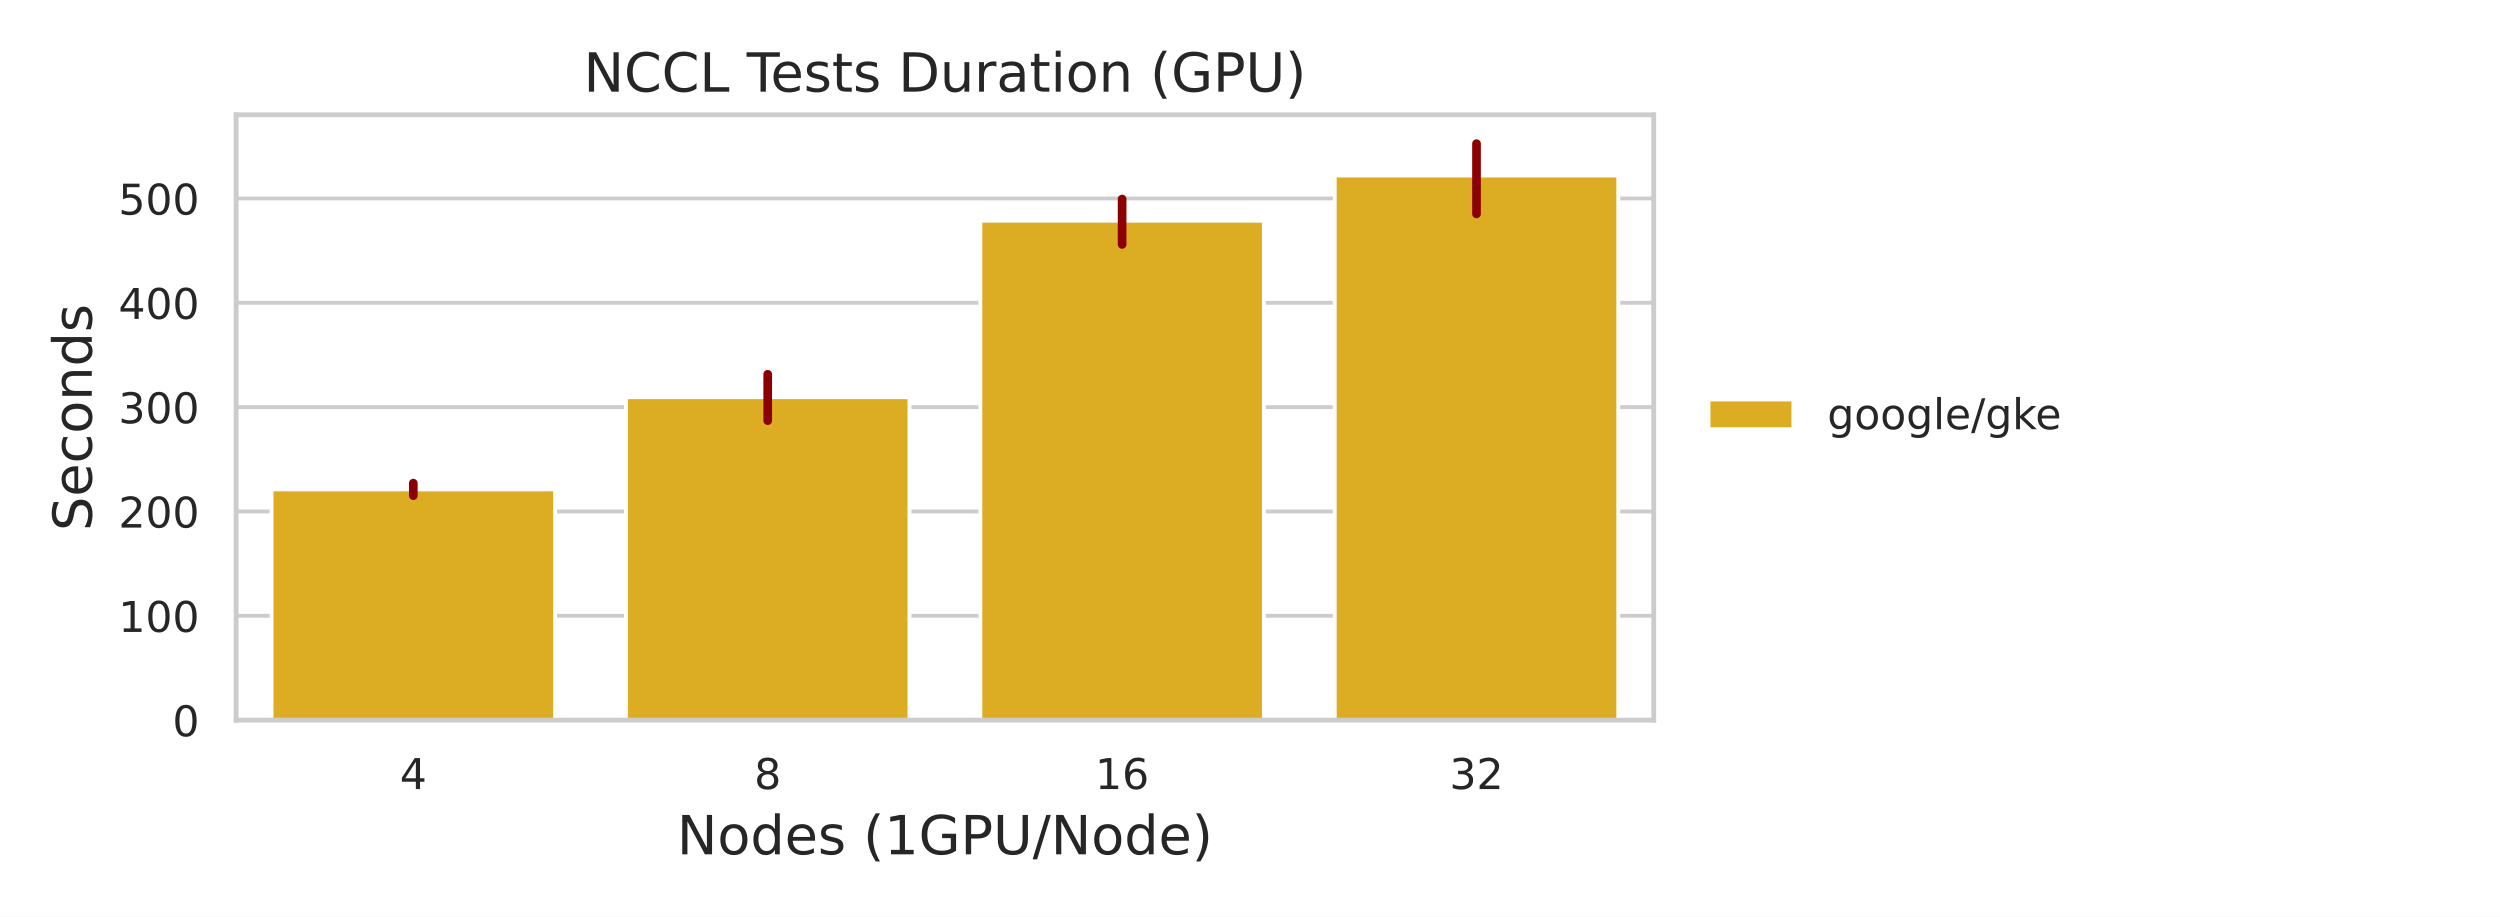
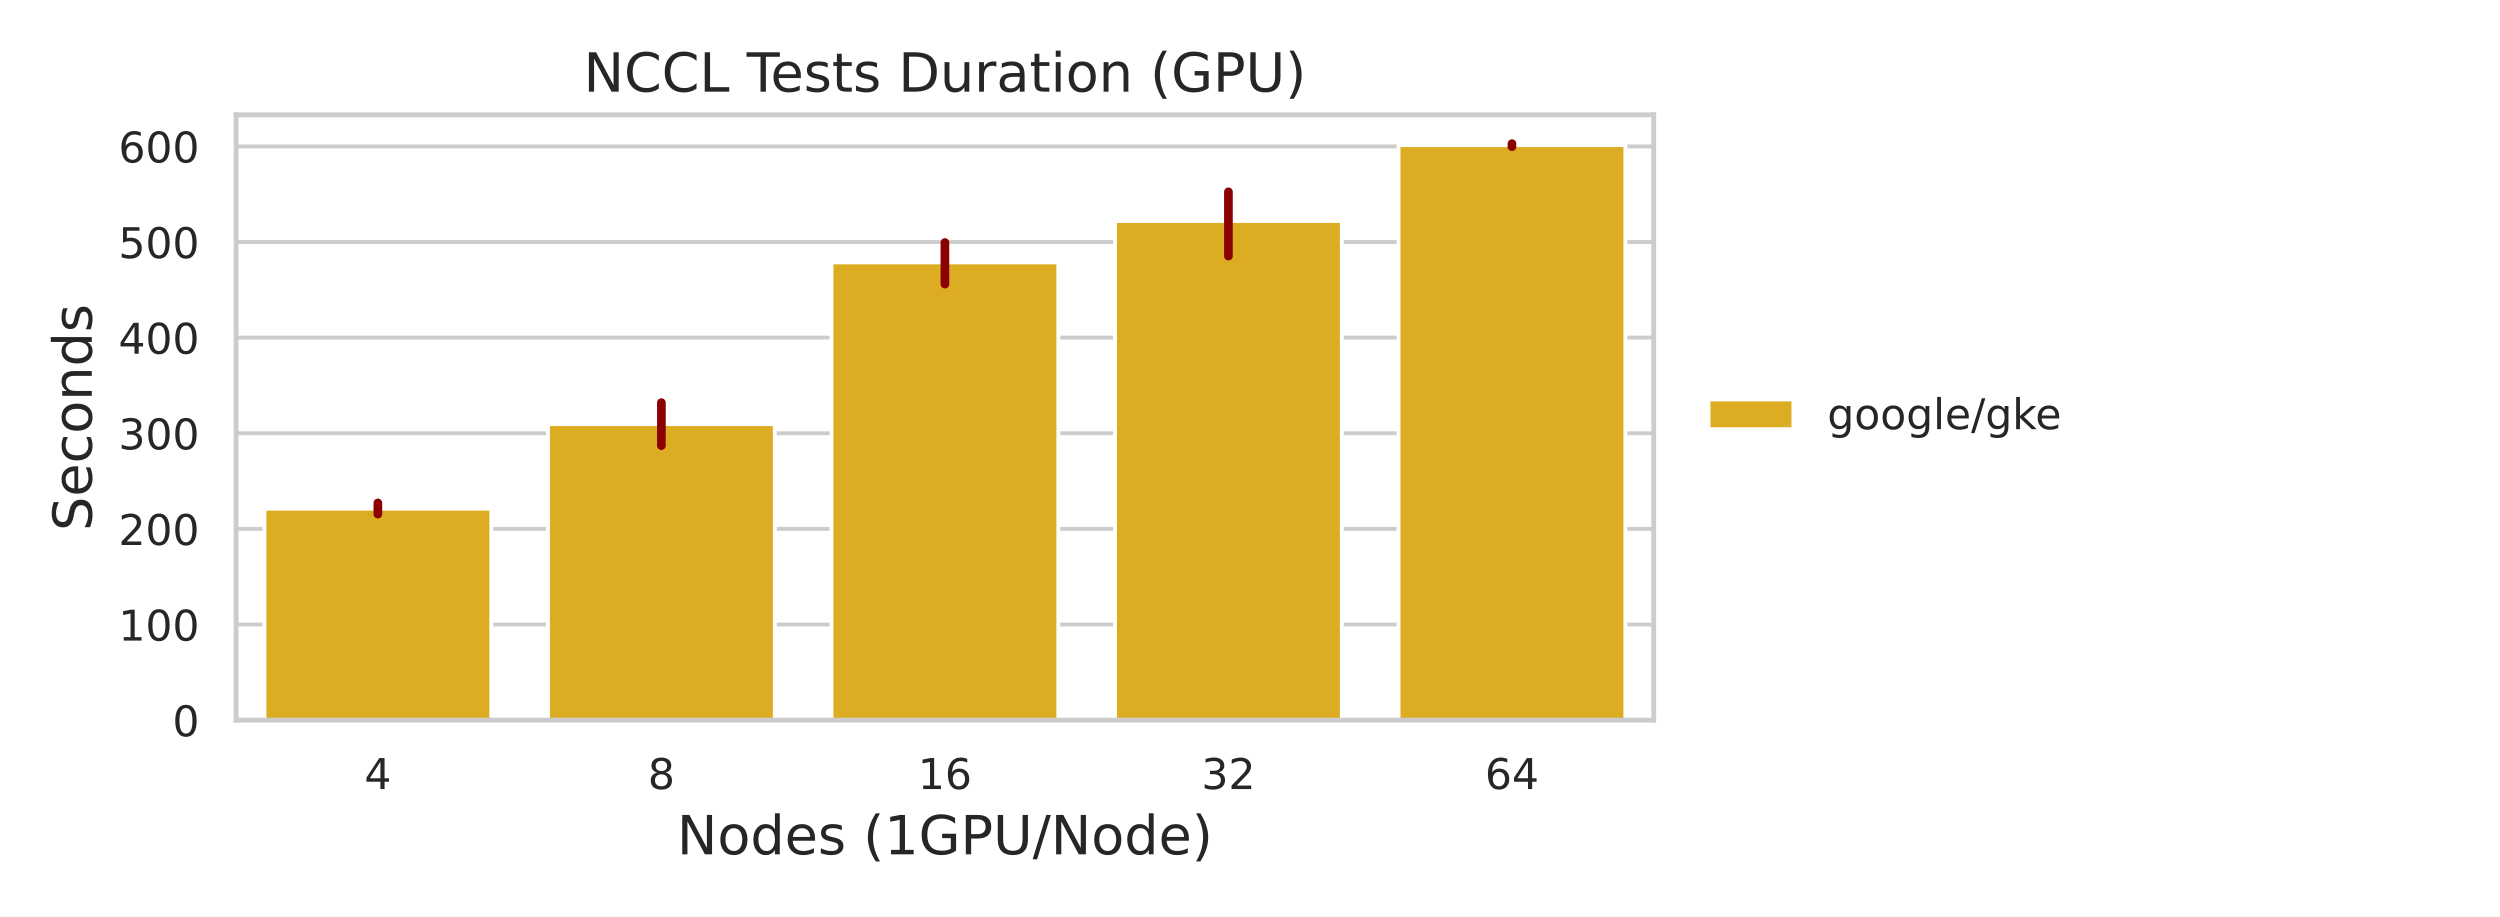
<svg xmlns="http://www.w3.org/2000/svg" xmlns:xlink="http://www.w3.org/1999/xlink" width="648pt" height="237.6pt" viewBox="0 0 648 237.6" version="1.1">
  <defs>
    <style type="text/css">*{stroke-linejoin: round; stroke-linecap: butt}</style>
  </defs>
  <g id="figure_1">
    <g id="patch_1">
      <path d="M 0 237.6  L 648 237.6  L 648 0  L 0 0  z " style="fill: #ffffff" />
    </g>
    <g id="axes_1">
      <g id="patch_2">
        <path d="M 61.2 186.66  L 428.641 186.66  L 428.641 29.76  L 61.2 29.76  z " style="fill: #ffffff" />
      </g>
      <g id="matplotlib.axis_1">
        <g id="xtick_1">
          <g id="text_1">
-             <g style="fill: #262626" transform="translate(103.6308 204.5183) scale(0.11 -0.11)">
+             <g style="fill: #262626" transform="translate(94.44475 204.5183) scale(0.11 -0.11)">
              <defs>
                <path id="DejaVuSans-34" d="M 2419 4116  L 825 1625  L 2419 1625  L 2419 4116  z M 2253 4666  L 3047 4666  L 3047 1625  L 3713 1625  L 3713 1100  L 3047 1100  L 3047 0  L 2419 0  L 2419 1100  L 313 1100  L 313 1709  L 2253 4666  z " transform="scale(0.015625)" />
              </defs>
              <use xlink:href="#DejaVuSans-34" />
            </g>
          </g>
        </g>
        <g id="xtick_2">
          <g id="text_2">
-             <g style="fill: #262626" transform="translate(195.4911 204.5183) scale(0.11 -0.11)">
+             <g style="fill: #262626" transform="translate(167.933 204.5183) scale(0.11 -0.11)">
              <defs>
                <path id="DejaVuSans-38" d="M 2034 2216  Q 1584 2216 1326 1975  Q 1069 1734 1069 1313  Q 1069 891 1326 650  Q 1584 409 2034 409  Q 2484 409 2743 651  Q 3003 894 3003 1313  Q 3003 1734 2745 1975  Q 2488 2216 2034 2216  z M 1403 2484  Q 997 2584 770 2862  Q 544 3141 544 3541  Q 544 4100 942 4425  Q 1341 4750 2034 4750  Q 2731 4750 3128 4425  Q 3525 4100 3525 3541  Q 3525 3141 3298 2862  Q 3072 2584 2669 2484  Q 3125 2378 3379 2068  Q 3634 1759 3634 1313  Q 3634 634 3220 271  Q 2806 -91 2034 -91  Q 1263 -91 848 271  Q 434 634 434 1313  Q 434 1759 690 2068  Q 947 2378 1403 2484  z M 1172 3481  Q 1172 3119 1398 2916  Q 1625 2713 2034 2713  Q 2441 2713 2670 2916  Q 2900 3119 2900 3481  Q 2900 3844 2670 4047  Q 2441 4250 2034 4250  Q 1625 4250 1398 4047  Q 1172 3844 1172 3481  z " transform="scale(0.015625)" />
              </defs>
              <use xlink:href="#DejaVuSans-38" />
            </g>
          </g>
        </g>
        <g id="xtick_3">
          <g id="text_3">
-             <g style="fill: #262626" transform="translate(283.852 204.5183) scale(0.11 -0.11)">
+             <g style="fill: #262626" transform="translate(237.9219 204.5183) scale(0.11 -0.11)">
              <defs>
                <path id="DejaVuSans-31" d="M 794 531  L 1825 531  L 1825 4091  L 703 3866  L 703 4441  L 1819 4666  L 2450 4666  L 2450 531  L 3481 531  L 3481 0  L 794 0  L 794 531  z " transform="scale(0.015625)" />
                <path id="DejaVuSans-36" d="M 2113 2584  Q 1688 2584 1439 2293  Q 1191 2003 1191 1497  Q 1191 994 1439 701  Q 1688 409 2113 409  Q 2538 409 2786 701  Q 3034 994 3034 1497  Q 3034 2003 2786 2293  Q 2538 2584 2113 2584  z M 3366 4563  L 3366 3988  Q 3128 4100 2886 4159  Q 2644 4219 2406 4219  Q 1781 4219 1451 3797  Q 1122 3375 1075 2522  Q 1259 2794 1537 2939  Q 1816 3084 2150 3084  Q 2853 3084 3261 2657  Q 3669 2231 3669 1497  Q 3669 778 3244 343  Q 2819 -91 2113 -91  Q 1303 -91 875 529  Q 447 1150 447 2328  Q 447 3434 972 4092  Q 1497 4750 2381 4750  Q 2619 4750 2861 4703  Q 3103 4656 3366 4563  z " transform="scale(0.015625)" />
              </defs>
              <use xlink:href="#DejaVuSans-31" />
              <use xlink:href="#DejaVuSans-36" x="63.623" />
            </g>
          </g>
        </g>
        <g id="xtick_4">
          <g id="text_4">
-             <g style="fill: #262626" transform="translate(375.7123 204.5183) scale(0.11 -0.11)">
+             <g style="fill: #262626" transform="translate(311.4101 204.5183) scale(0.11 -0.11)">
              <defs>
                <path id="DejaVuSans-33" d="M 2597 2516  Q 3050 2419 3304 2112  Q 3559 1806 3559 1356  Q 3559 666 3084 287  Q 2609 -91 1734 -91  Q 1441 -91 1130 -33  Q 819 25 488 141  L 488 750  Q 750 597 1062 519  Q 1375 441 1716 441  Q 2309 441 2620 675  Q 2931 909 2931 1356  Q 2931 1769 2642 2001  Q 2353 2234 1838 2234  L 1294 2234  L 1294 2753  L 1863 2753  Q 2328 2753 2575 2939  Q 2822 3125 2822 3475  Q 2822 3834 2567 4026  Q 2313 4219 1838 4219  Q 1578 4219 1281 4162  Q 984 4106 628 3988  L 628 4550  Q 988 4650 1302 4700  Q 1616 4750 1894 4750  Q 2613 4750 3031 4423  Q 3450 4097 3450 3541  Q 3450 3153 3228 2886  Q 3006 2619 2597 2516  z " transform="scale(0.015625)" />
                <path id="DejaVuSans-32" d="M 1228 531  L 3431 531  L 3431 0  L 469 0  L 469 531  Q 828 903 1448 1529  Q 2069 2156 2228 2338  Q 2531 2678 2651 2914  Q 2772 3150 2772 3378  Q 2772 3750 2511 3984  Q 2250 4219 1831 4219  Q 1534 4219 1204 4116  Q 875 4013 500 3803  L 500 4441  Q 881 4594 1212 4672  Q 1544 4750 1819 4750  Q 2544 4750 2975 4387  Q 3406 4025 3406 3419  Q 3406 3131 3298 2873  Q 3191 2616 2906 2266  Q 2828 2175 2409 1742  Q 1991 1309 1228 531  z " transform="scale(0.015625)" />
              </defs>
              <use xlink:href="#DejaVuSans-33" />
              <use xlink:href="#DejaVuSans-32" x="63.623" />
            </g>
          </g>
        </g>
-         <g id="text_5">
+         <g id="xtick_5">
+           <g id="text_5">
+             <g style="fill: #262626" transform="translate(384.8983 204.5183) scale(0.11 -0.11)">
+               <use xlink:href="#DejaVuSans-36" />
+               <use xlink:href="#DejaVuSans-34" x="63.623" />
+             </g>
+           </g>
+         </g>
+         <g id="text_6">
          <g style="fill: #262626" transform="translate(175.4653 221.4437) scale(0.14 -0.14)">
            <defs>
              <path id="DejaVuSans-4e" d="M 628 4666  L 1478 4666  L 3547 763  L 3547 4666  L 4159 4666  L 4159 0  L 3309 0  L 1241 3903  L 1241 0  L 628 0  L 628 4666  z " transform="scale(0.015625)" />
              <path id="DejaVuSans-6f" d="M 1959 3097  Q 1497 3097 1228 2736  Q 959 2375 959 1747  Q 959 1119 1226 758  Q 1494 397 1959 397  Q 2419 397 2687 759  Q 2956 1122 2956 1747  Q 2956 2369 2687 2733  Q 2419 3097 1959 3097  z M 1959 3584  Q 2709 3584 3137 3096  Q 3566 2609 3566 1747  Q 3566 888 3137 398  Q 2709 -91 1959 -91  Q 1206 -91 779 398  Q 353 888 353 1747  Q 353 2609 779 3096  Q 1206 3584 1959 3584  z " transform="scale(0.015625)" />
              <path id="DejaVuSans-64" d="M 2906 2969  L 2906 4863  L 3481 4863  L 3481 0  L 2906 0  L 2906 525  Q 2725 213 2448 61  Q 2172 -91 1784 -91  Q 1150 -91 751 415  Q 353 922 353 1747  Q 353 2572 751 3078  Q 1150 3584 1784 3584  Q 2172 3584 2448 3432  Q 2725 3281 2906 2969  z M 947 1747  Q 947 1113 1208 752  Q 1469 391 1925 391  Q 2381 391 2643 752  Q 2906 1113 2906 1747  Q 2906 2381 2643 2742  Q 2381 3103 1925 3103  Q 1469 3103 1208 2742  Q 947 2381 947 1747  z " transform="scale(0.015625)" />
              <path id="DejaVuSans-65" d="M 3597 1894  L 3597 1613  L 953 1613  Q 991 1019 1311 708  Q 1631 397 2203 397  Q 2534 397 2845 478  Q 3156 559 3463 722  L 3463 178  Q 3153 47 2828 -22  Q 2503 -91 2169 -91  Q 1331 -91 842 396  Q 353 884 353 1716  Q 353 2575 817 3079  Q 1281 3584 2069 3584  Q 2775 3584 3186 3129  Q 3597 2675 3597 1894  z M 3022 2063  Q 3016 2534 2758 2815  Q 2500 3097 2075 3097  Q 1594 3097 1305 2825  Q 1016 2553 972 2059  L 3022 2063  z " transform="scale(0.015625)" />
              <path id="DejaVuSans-73" d="M 2834 3397  L 2834 2853  Q 2591 2978 2328 3040  Q 2066 3103 1784 3103  Q 1356 3103 1142 2972  Q 928 2841 928 2578  Q 928 2378 1081 2264  Q 1234 2150 1697 2047  L 1894 2003  Q 2506 1872 2764 1633  Q 3022 1394 3022 966  Q 3022 478 2636 193  Q 2250 -91 1575 -91  Q 1294 -91 989 -36  Q 684 19 347 128  L 347 722  Q 666 556 975 473  Q 1284 391 1588 391  Q 1994 391 2212 530  Q 2431 669 2431 922  Q 2431 1156 2273 1281  Q 2116 1406 1581 1522  L 1381 1569  Q 847 1681 609 1914  Q 372 2147 372 2553  Q 372 3047 722 3315  Q 1072 3584 1716 3584  Q 2034 3584 2315 3537  Q 2597 3491 2834 3397  z " transform="scale(0.015625)" />
              <path id="DejaVuSans-20" transform="scale(0.015625)" />
              <path id="DejaVuSans-28" d="M 1984 4856  Q 1566 4138 1362 3434  Q 1159 2731 1159 2009  Q 1159 1288 1364 580  Q 1569 -128 1984 -844  L 1484 -844  Q 1016 -109 783 600  Q 550 1309 550 2009  Q 550 2706 781 3412  Q 1013 4119 1484 4856  L 1984 4856  z " transform="scale(0.015625)" />
              <path id="DejaVuSans-47" d="M 3809 666  L 3809 1919  L 2778 1919  L 2778 2438  L 4434 2438  L 4434 434  Q 4069 175 3628 42  Q 3188 -91 2688 -91  Q 1594 -91 976 548  Q 359 1188 359 2328  Q 359 3472 976 4111  Q 1594 4750 2688 4750  Q 3144 4750 3555 4637  Q 3966 4525 4313 4306  L 4313 3634  Q 3963 3931 3569 4081  Q 3175 4231 2741 4231  Q 1884 4231 1454 3753  Q 1025 3275 1025 2328  Q 1025 1384 1454 906  Q 1884 428 2741 428  Q 3075 428 3337 486  Q 3600 544 3809 666  z " transform="scale(0.015625)" />
              <path id="DejaVuSans-50" d="M 1259 4147  L 1259 2394  L 2053 2394  Q 2494 2394 2734 2622  Q 2975 2850 2975 3272  Q 2975 3691 2734 3919  Q 2494 4147 2053 4147  L 1259 4147  z M 628 4666  L 2053 4666  Q 2838 4666 3239 4311  Q 3641 3956 3641 3272  Q 3641 2581 3239 2228  Q 2838 1875 2053 1875  L 1259 1875  L 1259 0  L 628 0  L 628 4666  z " transform="scale(0.015625)" />
              <path id="DejaVuSans-55" d="M 556 4666  L 1191 4666  L 1191 1831  Q 1191 1081 1462 751  Q 1734 422 2344 422  Q 2950 422 3222 751  Q 3494 1081 3494 1831  L 3494 4666  L 4128 4666  L 4128 1753  Q 4128 841 3676 375  Q 3225 -91 2344 -91  Q 1459 -91 1007 375  Q 556 841 556 1753  L 556 4666  z " transform="scale(0.015625)" />
              <path id="DejaVuSans-2f" d="M 1625 4666  L 2156 4666  L 531 -594  L 0 -594  L 1625 4666  z " transform="scale(0.015625)" />
              <path id="DejaVuSans-29" d="M 513 4856  L 1013 4856  Q 1481 4119 1714 3412  Q 1947 2706 1947 2009  Q 1947 1309 1714 600  Q 1481 -109 1013 -844  L 513 -844  Q 928 -128 1133 580  Q 1338 1288 1338 2009  Q 1338 2731 1133 3434  Q 928 4138 513 4856  z " transform="scale(0.015625)" />
            </defs>
            <use xlink:href="#DejaVuSans-4e" />
            <use xlink:href="#DejaVuSans-6f" x="74.805" />
            <use xlink:href="#DejaVuSans-64" x="135.986" />
            <use xlink:href="#DejaVuSans-65" x="199.463" />
            <use xlink:href="#DejaVuSans-73" x="260.986" />
            <use xlink:href="#DejaVuSans-20" x="313.086" />
            <use xlink:href="#DejaVuSans-28" x="344.873" />
            <use xlink:href="#DejaVuSans-31" x="383.887" />
            <use xlink:href="#DejaVuSans-47" x="447.51" />
            <use xlink:href="#DejaVuSans-50" x="525" />
            <use xlink:href="#DejaVuSans-55" x="585.303" />
            <use xlink:href="#DejaVuSans-2f" x="658.496" />
            <use xlink:href="#DejaVuSans-4e" x="692.188" />
            <use xlink:href="#DejaVuSans-6f" x="766.992" />
            <use xlink:href="#DejaVuSans-64" x="828.174" />
            <use xlink:href="#DejaVuSans-65" x="891.65" />
            <use xlink:href="#DejaVuSans-29" x="953.174" />
          </g>
        </g>
      </g>
      <g id="matplotlib.axis_2">
        <g id="ytick_1">
          <g id="line2d_1">
-             <path d="M 61.2 186.66  L 428.641 186.66  " clip-path="url(#p138c924f5c)" style="fill: none; stroke: #cccccc; stroke-linecap: round" />
-           </g>
-           <g id="text_6">
+             <path d="M 61.2 186.66  L 428.641 186.66  " clip-path="url(#pc21dea4ebc)" style="fill: none; stroke: #cccccc; stroke-linecap: round" />
+           </g>
+           <g id="text_7">
            <g style="fill: #262626" transform="translate(44.70125 190.8391) scale(0.11 -0.11)">
              <defs>
                <path id="DejaVuSans-30" d="M 2034 4250  Q 1547 4250 1301 3770  Q 1056 3291 1056 2328  Q 1056 1369 1301 889  Q 1547 409 2034 409  Q 2525 409 2770 889  Q 3016 1369 3016 2328  Q 3016 3291 2770 3770  Q 2525 4250 2034 4250  z M 2034 4750  Q 2819 4750 3233 4129  Q 3647 3509 3647 2328  Q 3647 1150 3233 529  Q 2819 -91 2034 -91  Q 1250 -91 836 529  Q 422 1150 422 2328  Q 422 3509 836 4129  Q 1250 4750 2034 4750  z " transform="scale(0.015625)" />
              </defs>
              <use xlink:href="#DejaVuSans-30" />
            </g>
          </g>
        </g>
        <g id="ytick_2">
          <g id="line2d_2">
-             <path d="M 61.2 159.616  L 428.641 159.616  " clip-path="url(#p138c924f5c)" style="fill: none; stroke: #cccccc; stroke-linecap: round" />
-           </g>
-           <g id="text_7">
-             <g style="fill: #262626" transform="translate(30.70375 163.7956) scale(0.11 -0.11)">
+             <path d="M 61.2 161.873  L 428.641 161.873  " clip-path="url(#pc21dea4ebc)" style="fill: none; stroke: #cccccc; stroke-linecap: round" />
+           </g>
+           <g id="text_8">
+             <g style="fill: #262626" transform="translate(30.70375 166.0523) scale(0.11 -0.11)">
              <use xlink:href="#DejaVuSans-31" />
              <use xlink:href="#DejaVuSans-30" x="63.623" />
              <use xlink:href="#DejaVuSans-30" x="127.246" />
            </g>
          </g>
        </g>
        <g id="ytick_3">
          <g id="line2d_3">
-             <path d="M 61.2 132.573  L 428.641 132.573  " clip-path="url(#p138c924f5c)" style="fill: none; stroke: #cccccc; stroke-linecap: round" />
-           </g>
-           <g id="text_8">
-             <g style="fill: #262626" transform="translate(30.70375 136.752) scale(0.11 -0.11)">
+             <path d="M 61.2 137.086  L 428.641 137.086  " clip-path="url(#pc21dea4ebc)" style="fill: none; stroke: #cccccc; stroke-linecap: round" />
+           </g>
+           <g id="text_9">
+             <g style="fill: #262626" transform="translate(30.70375 141.2655) scale(0.11 -0.11)">
              <use xlink:href="#DejaVuSans-32" />
              <use xlink:href="#DejaVuSans-30" x="63.623" />
              <use xlink:href="#DejaVuSans-30" x="127.246" />
            </g>
          </g>
        </g>
        <g id="ytick_4">
          <g id="line2d_4">
-             <path d="M 61.2 105.529  L 428.641 105.529  " clip-path="url(#p138c924f5c)" style="fill: none; stroke: #cccccc; stroke-linecap: round" />
-           </g>
-           <g id="text_9">
-             <g style="fill: #262626" transform="translate(30.70375 109.7084) scale(0.11 -0.11)">
+             <path d="M 61.2 112.3  L 428.641 112.3  " clip-path="url(#pc21dea4ebc)" style="fill: none; stroke: #cccccc; stroke-linecap: round" />
+           </g>
+           <g id="text_10">
+             <g style="fill: #262626" transform="translate(30.70375 116.4787) scale(0.11 -0.11)">
              <use xlink:href="#DejaVuSans-33" />
              <use xlink:href="#DejaVuSans-30" x="63.623" />
              <use xlink:href="#DejaVuSans-30" x="127.246" />
            </g>
          </g>
        </g>
        <g id="ytick_5">
          <g id="line2d_5">
-             <path d="M 61.2 78.486  L 428.641 78.486  " clip-path="url(#p138c924f5c)" style="fill: none; stroke: #cccccc; stroke-linecap: round" />
-           </g>
-           <g id="text_10">
-             <g style="fill: #262626" transform="translate(30.70375 82.66479) scale(0.11 -0.11)">
+             <path d="M 61.2 87.513  L 428.641 87.513  " clip-path="url(#pc21dea4ebc)" style="fill: none; stroke: #cccccc; stroke-linecap: round" />
+           </g>
+           <g id="text_11">
+             <g style="fill: #262626" transform="translate(30.70375 91.69191) scale(0.11 -0.11)">
              <use xlink:href="#DejaVuSans-34" />
              <use xlink:href="#DejaVuSans-30" x="63.623" />
              <use xlink:href="#DejaVuSans-30" x="127.246" />
            </g>
          </g>
        </g>
        <g id="ytick_6">
          <g id="line2d_6">
-             <path d="M 61.2 51.442  L 428.641 51.442  " clip-path="url(#p138c924f5c)" style="fill: none; stroke: #cccccc; stroke-linecap: round" />
-           </g>
-           <g id="text_11">
-             <g style="fill: #262626" transform="translate(30.70375 55.6212) scale(0.11 -0.11)">
+             <path d="M 61.2 62.726  L 428.641 62.726  " clip-path="url(#pc21dea4ebc)" style="fill: none; stroke: #cccccc; stroke-linecap: round" />
+           </g>
+           <g id="text_12">
+             <g style="fill: #262626" transform="translate(30.70375 66.9051) scale(0.11 -0.11)">
              <defs>
                <path id="DejaVuSans-35" d="M 691 4666  L 3169 4666  L 3169 4134  L 1269 4134  L 1269 2991  Q 1406 3038 1543 3061  Q 1681 3084 1819 3084  Q 2600 3084 3056 2656  Q 3513 2228 3513 1497  Q 3513 744 3044 326  Q 2575 -91 1722 -91  Q 1428 -91 1123 -41  Q 819 9 494 109  L 494 744  Q 775 591 1075 516  Q 1375 441 1709 441  Q 2250 441 2565 725  Q 2881 1009 2881 1497  Q 2881 1984 2565 2268  Q 2250 2553 1709 2553  Q 1456 2553 1204 2497  Q 953 2441 691 2322  L 691 4666  z " transform="scale(0.015625)" />
              </defs>
              <use xlink:href="#DejaVuSans-35" />
              <use xlink:href="#DejaVuSans-30" x="63.623" />
              <use xlink:href="#DejaVuSans-30" x="127.246" />
            </g>
          </g>
        </g>
-         <g id="text_12">
+         <g id="ytick_7">
+           <g id="line2d_7">
+             <path d="M 61.2 37.939  L 428.641 37.939  " clip-path="url(#pc21dea4ebc)" style="fill: none; stroke: #cccccc; stroke-linecap: round" />
+           </g>
+           <g id="text_13">
+             <g style="fill: #262626" transform="translate(30.70375 42.11829) scale(0.11 -0.11)">
+               <use xlink:href="#DejaVuSans-36" />
+               <use xlink:href="#DejaVuSans-30" x="63.623" />
+               <use xlink:href="#DejaVuSans-30" x="127.246" />
+             </g>
+           </g>
+         </g>
+         <g id="text_14">
          <g style="fill: #262626" transform="translate(23.79219 137.6198) rotate(-90) scale(0.14 -0.14)">
            <defs>
              <path id="DejaVuSans-53" d="M 3425 4513  L 3425 3897  Q 3066 4069 2747 4153  Q 2428 4238 2131 4238  Q 1616 4238 1336 4038  Q 1056 3838 1056 3469  Q 1056 3159 1242 3001  Q 1428 2844 1947 2747  L 2328 2669  Q 3034 2534 3370 2195  Q 3706 1856 3706 1288  Q 3706 609 3251 259  Q 2797 -91 1919 -91  Q 1588 -91 1214 -16  Q 841 59 441 206  L 441 856  Q 825 641 1194 531  Q 1563 422 1919 422  Q 2459 422 2753 634  Q 3047 847 3047 1241  Q 3047 1584 2836 1778  Q 2625 1972 2144 2069  L 1759 2144  Q 1053 2284 737 2584  Q 422 2884 422 3419  Q 422 4038 858 4394  Q 1294 4750 2059 4750  Q 2388 4750 2728 4690  Q 3069 4631 3425 4513  z " transform="scale(0.015625)" />
              <path id="DejaVuSans-63" d="M 3122 3366  L 3122 2828  Q 2878 2963 2633 3030  Q 2388 3097 2138 3097  Q 1578 3097 1268 2742  Q 959 2388 959 1747  Q 959 1106 1268 751  Q 1578 397 2138 397  Q 2388 397 2633 464  Q 2878 531 3122 666  L 3122 134  Q 2881 22 2623 -34  Q 2366 -91 2075 -91  Q 1284 -91 818 406  Q 353 903 353 1747  Q 353 2603 823 3093  Q 1294 3584 2113 3584  Q 2378 3584 2631 3529  Q 2884 3475 3122 3366  z " transform="scale(0.015625)" />
              <path id="DejaVuSans-6e" d="M 3513 2113  L 3513 0  L 2938 0  L 2938 2094  Q 2938 2591 2744 2837  Q 2550 3084 2163 3084  Q 1697 3084 1428 2787  Q 1159 2491 1159 1978  L 1159 0  L 581 0  L 581 3500  L 1159 3500  L 1159 2956  Q 1366 3272 1645 3428  Q 1925 3584 2291 3584  Q 2894 3584 3203 3211  Q 3513 2838 3513 2113  z " transform="scale(0.015625)" />
            </defs>
            <use xlink:href="#DejaVuSans-53" />
            <use xlink:href="#DejaVuSans-65" x="63.477" />
            <use xlink:href="#DejaVuSans-63" x="125" />
            <use xlink:href="#DejaVuSans-6f" x="179.98" />
            <use xlink:href="#DejaVuSans-6e" x="241.162" />
            <use xlink:href="#DejaVuSans-64" x="304.541" />
            <use xlink:href="#DejaVuSans-73" x="368.018" />
          </g>
        </g>
      </g>
      <g id="patch_3">
-         <path d="M 70.386 186.66  L 143.874 186.66  L 143.874 126.85  L 70.386 126.85  z " clip-path="url(#p138c924f5c)" style="fill: #dcad23; stroke: #ffffff; stroke-linejoin: miter" />
+         <path d="M 68.549 186.66  L 127.339 186.66  L 127.339 131.841  L 68.549 131.841  z " clip-path="url(#pc21dea4ebc)" style="fill: #dcad23; stroke: #ffffff; stroke-linejoin: miter" />
      </g>
      <g id="patch_4">
-         <path d="M 162.246 186.66  L 235.735 186.66  L 235.735 102.952  L 162.246 102.952  z " clip-path="url(#p138c924f5c)" style="fill: #dcad23; stroke: #ffffff; stroke-linejoin: miter" />
+         <path d="M 142.037 186.66  L 200.828 186.66  L 200.828 109.937  L 142.037 109.937  z " clip-path="url(#pc21dea4ebc)" style="fill: #dcad23; stroke: #ffffff; stroke-linejoin: miter" />
      </g>
      <g id="patch_5">
-         <path d="M 254.107 186.66  L 327.595 186.66  L 327.595 57.221  L 254.107 57.221  z " clip-path="url(#p138c924f5c)" style="fill: #dcad23; stroke: #ffffff; stroke-linejoin: miter" />
+         <path d="M 215.525 186.66  L 274.316 186.66  L 274.316 68.023  L 215.525 68.023  z " clip-path="url(#pc21dea4ebc)" style="fill: #dcad23; stroke: #ffffff; stroke-linejoin: miter" />
      </g>
      <g id="patch_6">
-         <path d="M 345.967 186.66  L 419.455 186.66  L 419.455 45.5  L 345.967 45.5  z " clip-path="url(#p138c924f5c)" style="fill: #dcad23; stroke: #ffffff; stroke-linejoin: miter" />
+         <path d="M 289.014 186.66  L 347.804 186.66  L 347.804 57.279  L 289.014 57.279  z " clip-path="url(#pc21dea4ebc)" style="fill: #dcad23; stroke: #ffffff; stroke-linejoin: miter" />
      </g>
      <g id="patch_7">
-         <path d="M 107.13 186.66  L 107.13 186.66  L 107.13 186.66  L 107.13 186.66  z " clip-path="url(#p138c924f5c)" style="fill: #dcad23; stroke: #ffffff; stroke-linejoin: miter" />
-       </g>
-       <g id="line2d_7">
-         <path d="M 107.13 128.469  L 107.13 125.232  " clip-path="url(#p138c924f5c)" style="fill: none; stroke: #8b0000; stroke-width: 2.25; stroke-linecap: round" />
+         <path d="M 362.502 186.66  L 421.292 186.66  L 421.292 37.619  L 362.502 37.619  z " clip-path="url(#pc21dea4ebc)" style="fill: #dcad23; stroke: #ffffff; stroke-linejoin: miter" />
+       </g>
+       <g id="patch_8">
+         <path d="M 97.944 186.66  L 97.944 186.66  L 97.944 186.66  L 97.944 186.66  z " clip-path="url(#pc21dea4ebc)" style="fill: #dcad23; stroke: #ffffff; stroke-linejoin: miter" />
      </g>
      <g id="line2d_8">
-         <path d="M 198.99 109.03  L 198.99 97.015  " clip-path="url(#p138c924f5c)" style="fill: none; stroke: #8b0000; stroke-width: 2.25; stroke-linecap: round" />
+         <path d="M 97.944 133.245  L 97.944 130.358  " clip-path="url(#pc21dea4ebc)" style="fill: none; stroke: #8b0000; stroke-width: 2.25; stroke-linecap: round" />
      </g>
      <g id="line2d_9">
-         <path d="M 290.851 63.352  L 290.851 51.59  " clip-path="url(#p138c924f5c)" style="fill: none; stroke: #8b0000; stroke-width: 2.25; stroke-linecap: round" />
+         <path d="M 171.432 115.508  L 171.432 104.366  " clip-path="url(#pc21dea4ebc)" style="fill: none; stroke: #8b0000; stroke-width: 2.25; stroke-linecap: round" />
      </g>
      <g id="line2d_10">
-         <path d="M 382.711 55.446  L 382.711 37.231  " clip-path="url(#p138c924f5c)" style="fill: none; stroke: #8b0000; stroke-width: 2.25; stroke-linecap: round" />
-       </g>
-       <g id="patch_8">
+         <path d="M 244.921 73.647  L 244.921 62.861  " clip-path="url(#pc21dea4ebc)" style="fill: none; stroke: #8b0000; stroke-width: 2.25; stroke-linecap: round" />
+       </g>
+       <g id="line2d_11">
+         <path d="M 318.409 66.376  L 318.409 49.721  " clip-path="url(#pc21dea4ebc)" style="fill: none; stroke: #8b0000; stroke-width: 2.25; stroke-linecap: round" />
+       </g>
+       <g id="line2d_12">
+         <path d="M 391.897 38.007  L 391.897 37.231  " clip-path="url(#pc21dea4ebc)" style="fill: none; stroke: #8b0000; stroke-width: 2.25; stroke-linecap: round" />
+       </g>
+       <g id="patch_9">
        <path d="M 61.2 186.66  L 61.2 29.76  " style="fill: none; stroke: #cccccc; stroke-width: 1.25; stroke-linejoin: miter; stroke-linecap: square" />
      </g>
-       <g id="patch_9">
+       <g id="patch_10">
        <path d="M 428.641 186.66  L 428.641 29.76  " style="fill: none; stroke: #cccccc; stroke-width: 1.25; stroke-linejoin: miter; stroke-linecap: square" />
      </g>
-       <g id="patch_10">
+       <g id="patch_11">
        <path d="M 61.2 186.66  L 428.641 186.66  " style="fill: none; stroke: #cccccc; stroke-width: 1.25; stroke-linejoin: miter; stroke-linecap: square" />
      </g>
-       <g id="patch_11">
+       <g id="patch_12">
        <path d="M 61.2 29.76  L 428.641 29.76  " style="fill: none; stroke: #cccccc; stroke-width: 1.25; stroke-linejoin: miter; stroke-linecap: square" />
      </g>
-       <g id="text_13">
+       <g id="text_15">
        <g style="fill: #262626" transform="translate(151.2715 23.76) scale(0.14 -0.14)">
          <defs>
            <path id="DejaVuSans-43" d="M 4122 4306  L 4122 3641  Q 3803 3938 3442 4084  Q 3081 4231 2675 4231  Q 1875 4231 1450 3742  Q 1025 3253 1025 2328  Q 1025 1406 1450 917  Q 1875 428 2675 428  Q 3081 428 3442 575  Q 3803 722 4122 1019  L 4122 359  Q 3791 134 3420 21  Q 3050 -91 2638 -91  Q 1578 -91 968 557  Q 359 1206 359 2328  Q 359 3453 968 4101  Q 1578 4750 2638 4750  Q 3056 4750 3426 4639  Q 3797 4528 4122 4306  z " transform="scale(0.015625)" />
            <path id="DejaVuSans-4c" d="M 628 4666  L 1259 4666  L 1259 531  L 3531 531  L 3531 0  L 628 0  L 628 4666  z " transform="scale(0.015625)" />
            <path id="DejaVuSans-54" d="M -19 4666  L 3928 4666  L 3928 4134  L 2272 4134  L 2272 0  L 1638 0  L 1638 4134  L -19 4134  L -19 4666  z " transform="scale(0.015625)" />
            <path id="DejaVuSans-74" d="M 1172 4494  L 1172 3500  L 2356 3500  L 2356 3053  L 1172 3053  L 1172 1153  Q 1172 725 1289 603  Q 1406 481 1766 481  L 2356 481  L 2356 0  L 1766 0  Q 1100 0 847 248  Q 594 497 594 1153  L 594 3053  L 172 3053  L 172 3500  L 594 3500  L 594 4494  L 1172 4494  z " transform="scale(0.015625)" />
            <path id="DejaVuSans-44" d="M 1259 4147  L 1259 519  L 2022 519  Q 2988 519 3436 956  Q 3884 1394 3884 2338  Q 3884 3275 3436 3711  Q 2988 4147 2022 4147  L 1259 4147  z M 628 4666  L 1925 4666  Q 3281 4666 3915 4102  Q 4550 3538 4550 2338  Q 4550 1131 3912 565  Q 3275 0 1925 0  L 628 0  L 628 4666  z " transform="scale(0.015625)" />
            <path id="DejaVuSans-75" d="M 544 1381  L 544 3500  L 1119 3500  L 1119 1403  Q 1119 906 1312 657  Q 1506 409 1894 409  Q 2359 409 2629 706  Q 2900 1003 2900 1516  L 2900 3500  L 3475 3500  L 3475 0  L 2900 0  L 2900 538  Q 2691 219 2414 64  Q 2138 -91 1772 -91  Q 1169 -91 856 284  Q 544 659 544 1381  z M 1991 3584  L 1991 3584  z " transform="scale(0.015625)" />
            <path id="DejaVuSans-72" d="M 2631 2963  Q 2534 3019 2420 3045  Q 2306 3072 2169 3072  Q 1681 3072 1420 2755  Q 1159 2438 1159 1844  L 1159 0  L 581 0  L 581 3500  L 1159 3500  L 1159 2956  Q 1341 3275 1631 3429  Q 1922 3584 2338 3584  Q 2397 3584 2469 3576  Q 2541 3569 2628 3553  L 2631 2963  z " transform="scale(0.015625)" />
            <path id="DejaVuSans-61" d="M 2194 1759  Q 1497 1759 1228 1600  Q 959 1441 959 1056  Q 959 750 1161 570  Q 1363 391 1709 391  Q 2188 391 2477 730  Q 2766 1069 2766 1631  L 2766 1759  L 2194 1759  z M 3341 1997  L 3341 0  L 2766 0  L 2766 531  Q 2569 213 2275 61  Q 1981 -91 1556 -91  Q 1019 -91 701 211  Q 384 513 384 1019  Q 384 1609 779 1909  Q 1175 2209 1959 2209  L 2766 2209  L 2766 2266  Q 2766 2663 2505 2880  Q 2244 3097 1772 3097  Q 1472 3097 1187 3025  Q 903 2953 641 2809  L 641 3341  Q 956 3463 1253 3523  Q 1550 3584 1831 3584  Q 2591 3584 2966 3190  Q 3341 2797 3341 1997  z " transform="scale(0.015625)" />
            <path id="DejaVuSans-69" d="M 603 3500  L 1178 3500  L 1178 0  L 603 0  L 603 3500  z M 603 4863  L 1178 4863  L 1178 4134  L 603 4134  L 603 4863  z " transform="scale(0.015625)" />
          </defs>
          <use xlink:href="#DejaVuSans-4e" />
          <use xlink:href="#DejaVuSans-43" x="74.805" />
          <use xlink:href="#DejaVuSans-43" x="144.629" />
          <use xlink:href="#DejaVuSans-4c" x="214.453" />
          <use xlink:href="#DejaVuSans-20" x="270.166" />
          <use xlink:href="#DejaVuSans-54" x="301.953" />
          <use xlink:href="#DejaVuSans-65" x="346.037" />
          <use xlink:href="#DejaVuSans-73" x="407.561" />
          <use xlink:href="#DejaVuSans-74" x="459.66" />
          <use xlink:href="#DejaVuSans-73" x="498.869" />
          <use xlink:href="#DejaVuSans-20" x="550.969" />
          <use xlink:href="#DejaVuSans-44" x="582.756" />
          <use xlink:href="#DejaVuSans-75" x="659.758" />
          <use xlink:href="#DejaVuSans-72" x="723.137" />
          <use xlink:href="#DejaVuSans-61" x="764.25" />
          <use xlink:href="#DejaVuSans-74" x="825.529" />
          <use xlink:href="#DejaVuSans-69" x="864.738" />
          <use xlink:href="#DejaVuSans-6f" x="892.521" />
          <use xlink:href="#DejaVuSans-6e" x="953.703" />
          <use xlink:href="#DejaVuSans-20" x="1017.082" />
          <use xlink:href="#DejaVuSans-28" x="1048.869" />
          <use xlink:href="#DejaVuSans-47" x="1087.883" />
          <use xlink:href="#DejaVuSans-50" x="1165.373" />
          <use xlink:href="#DejaVuSans-55" x="1225.676" />
          <use xlink:href="#DejaVuSans-29" x="1298.869" />
        </g>
      </g>
    </g>
    <g id="axes_2">
      <g id="legend_1">
-         <g id="patch_12">
+         <g id="patch_13">
          <path d="M 442.847 111.245  L 464.847 111.245  L 464.847 103.545  L 442.847 103.545  z " style="fill: #dcad23; stroke: #ffffff; stroke-linejoin: miter" />
        </g>
-         <g id="text_14">
+         <g id="text_16">
          <g style="fill: #262626" transform="translate(473.6473 111.2453) scale(0.11 -0.11)">
            <defs>
              <path id="DejaVuSans-67" d="M 2906 1791  Q 2906 2416 2648 2759  Q 2391 3103 1925 3103  Q 1463 3103 1205 2759  Q 947 2416 947 1791  Q 947 1169 1205 825  Q 1463 481 1925 481  Q 2391 481 2648 825  Q 2906 1169 2906 1791  z M 3481 434  Q 3481 -459 3084 -895  Q 2688 -1331 1869 -1331  Q 1566 -1331 1297 -1286  Q 1028 -1241 775 -1147  L 775 -588  Q 1028 -725 1275 -790  Q 1522 -856 1778 -856  Q 2344 -856 2625 -561  Q 2906 -266 2906 331  L 2906 616  Q 2728 306 2450 153  Q 2172 0 1784 0  Q 1141 0 747 490  Q 353 981 353 1791  Q 353 2603 747 3093  Q 1141 3584 1784 3584  Q 2172 3584 2450 3431  Q 2728 3278 2906 2969  L 2906 3500  L 3481 3500  L 3481 434  z " transform="scale(0.015625)" />
              <path id="DejaVuSans-6c" d="M 603 4863  L 1178 4863  L 1178 0  L 603 0  L 603 4863  z " transform="scale(0.015625)" />
              <path id="DejaVuSans-6b" d="M 581 4863  L 1159 4863  L 1159 1991  L 2875 3500  L 3609 3500  L 1753 1863  L 3688 0  L 2938 0  L 1159 1709  L 1159 0  L 581 0  L 581 4863  z " transform="scale(0.015625)" />
            </defs>
            <use xlink:href="#DejaVuSans-67" />
            <use xlink:href="#DejaVuSans-6f" x="63.477" />
            <use xlink:href="#DejaVuSans-6f" x="124.658" />
            <use xlink:href="#DejaVuSans-67" x="185.84" />
            <use xlink:href="#DejaVuSans-6c" x="249.316" />
            <use xlink:href="#DejaVuSans-65" x="277.1" />
            <use xlink:href="#DejaVuSans-2f" x="338.623" />
            <use xlink:href="#DejaVuSans-67" x="372.314" />
            <use xlink:href="#DejaVuSans-6b" x="435.791" />
            <use xlink:href="#DejaVuSans-65" x="490.076" />
          </g>
        </g>
      </g>
    </g>
  </g>
  <defs>
-     <clipPath id="p138c924f5c">
+     <clipPath id="pc21dea4ebc">
      <rect x="61.2" y="29.76" width="367.441" height="156.9" />
    </clipPath>
  </defs>
</svg>
